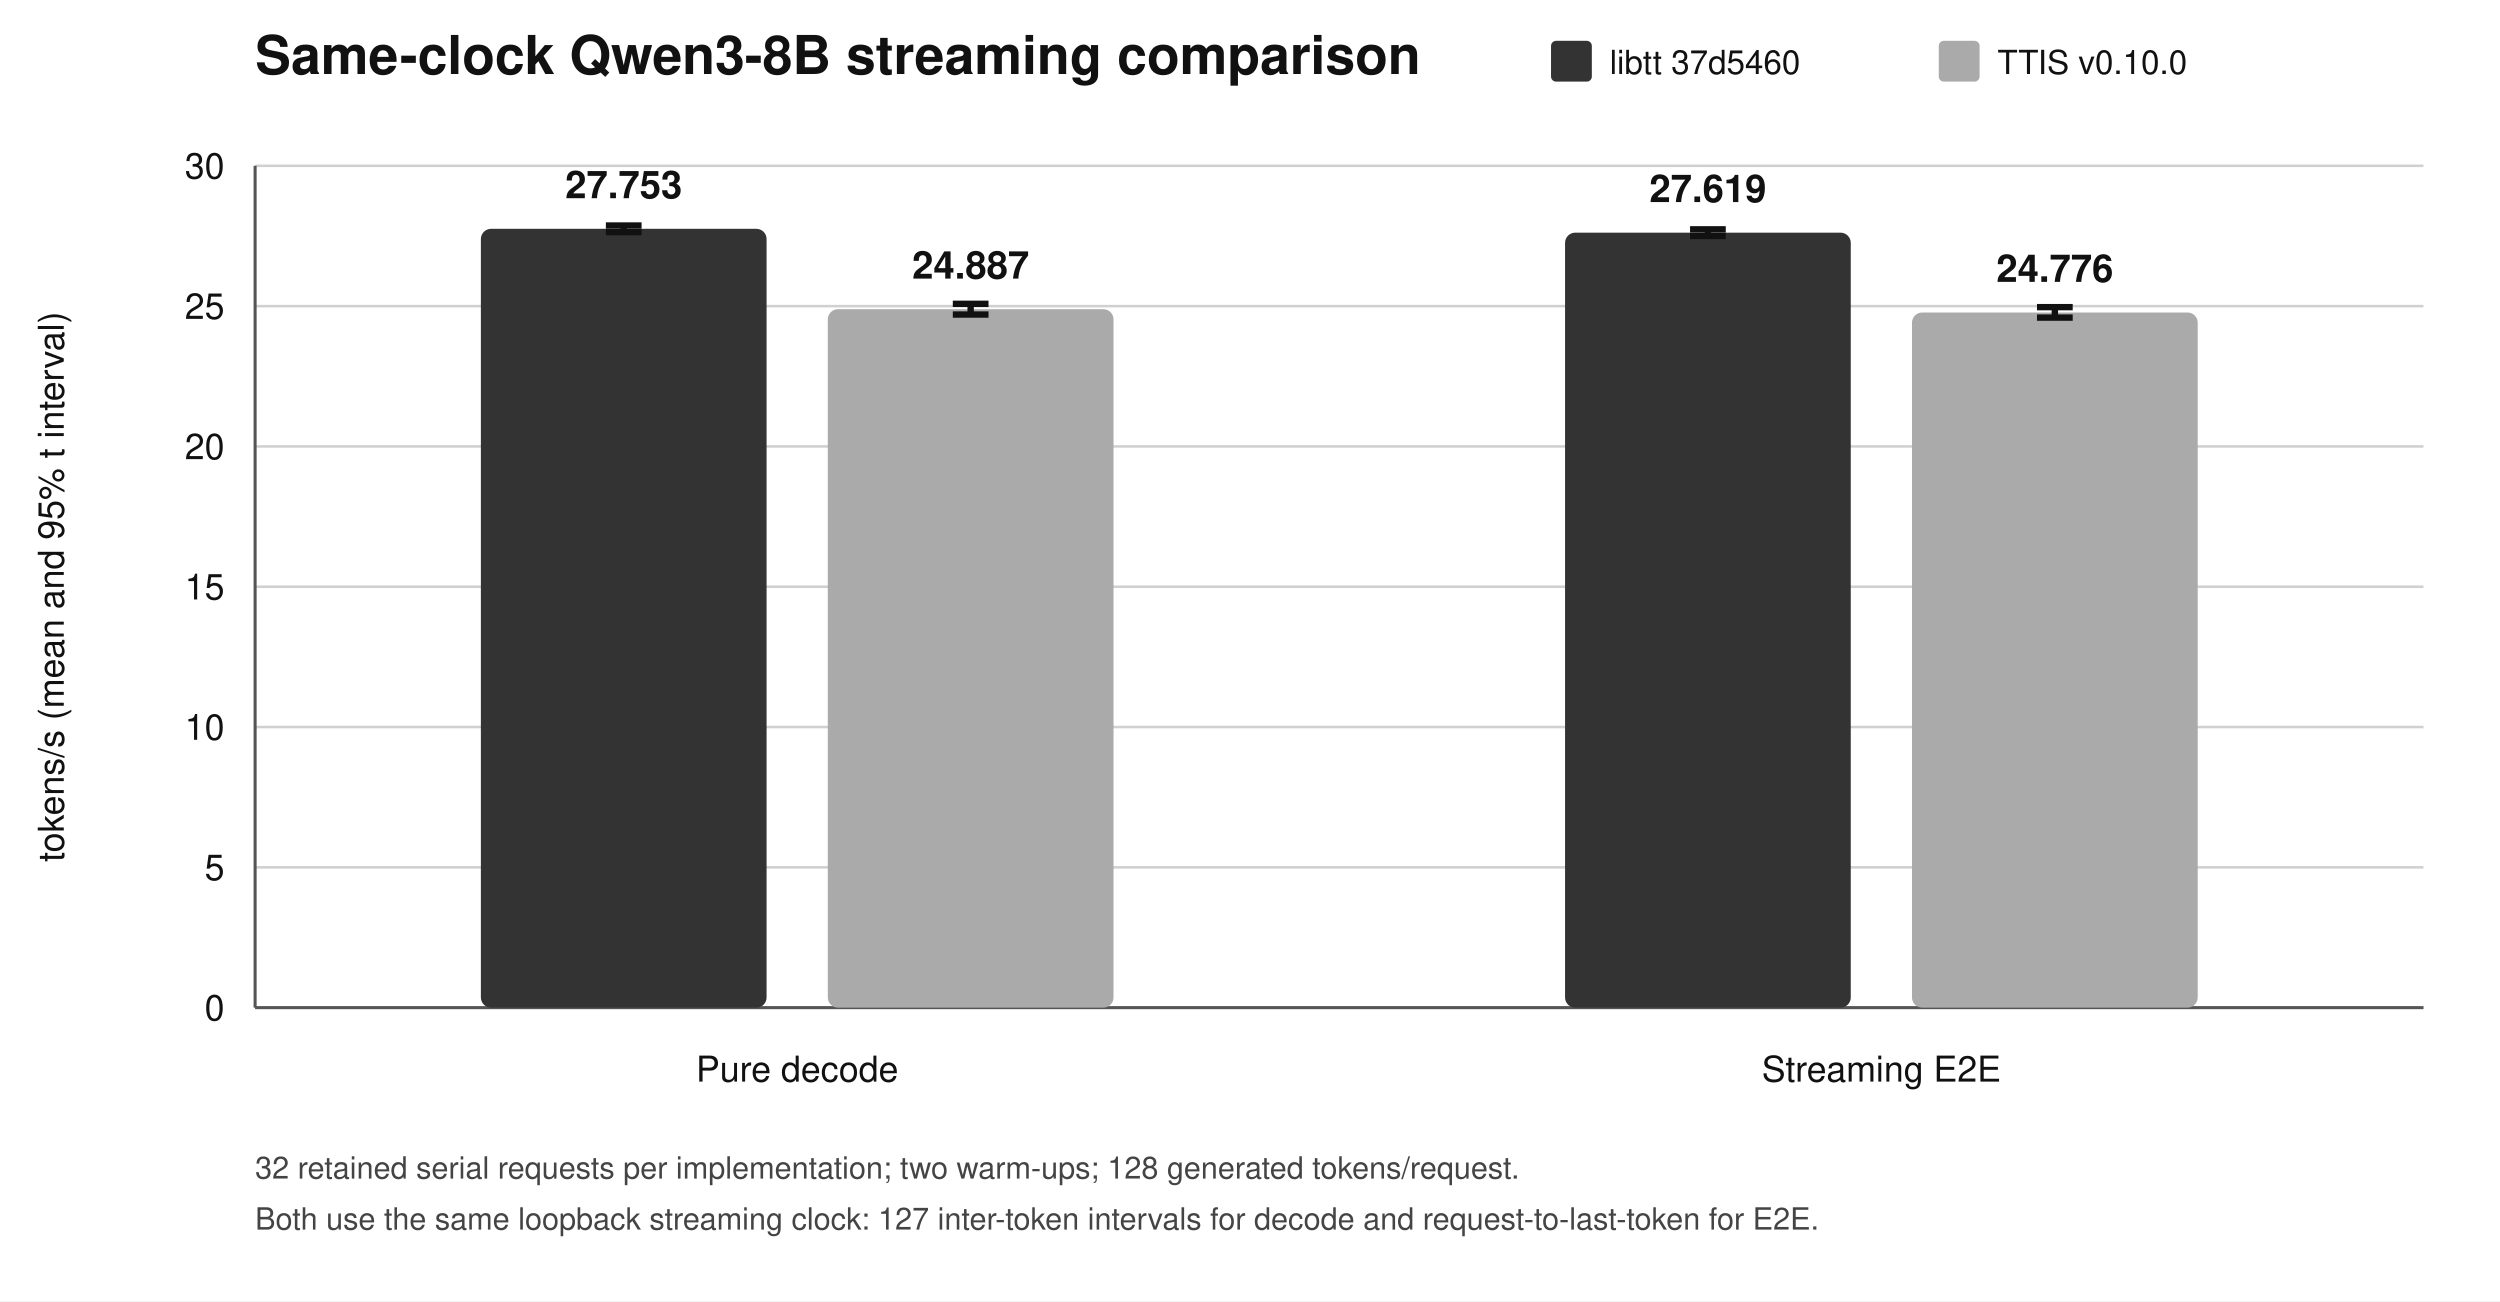
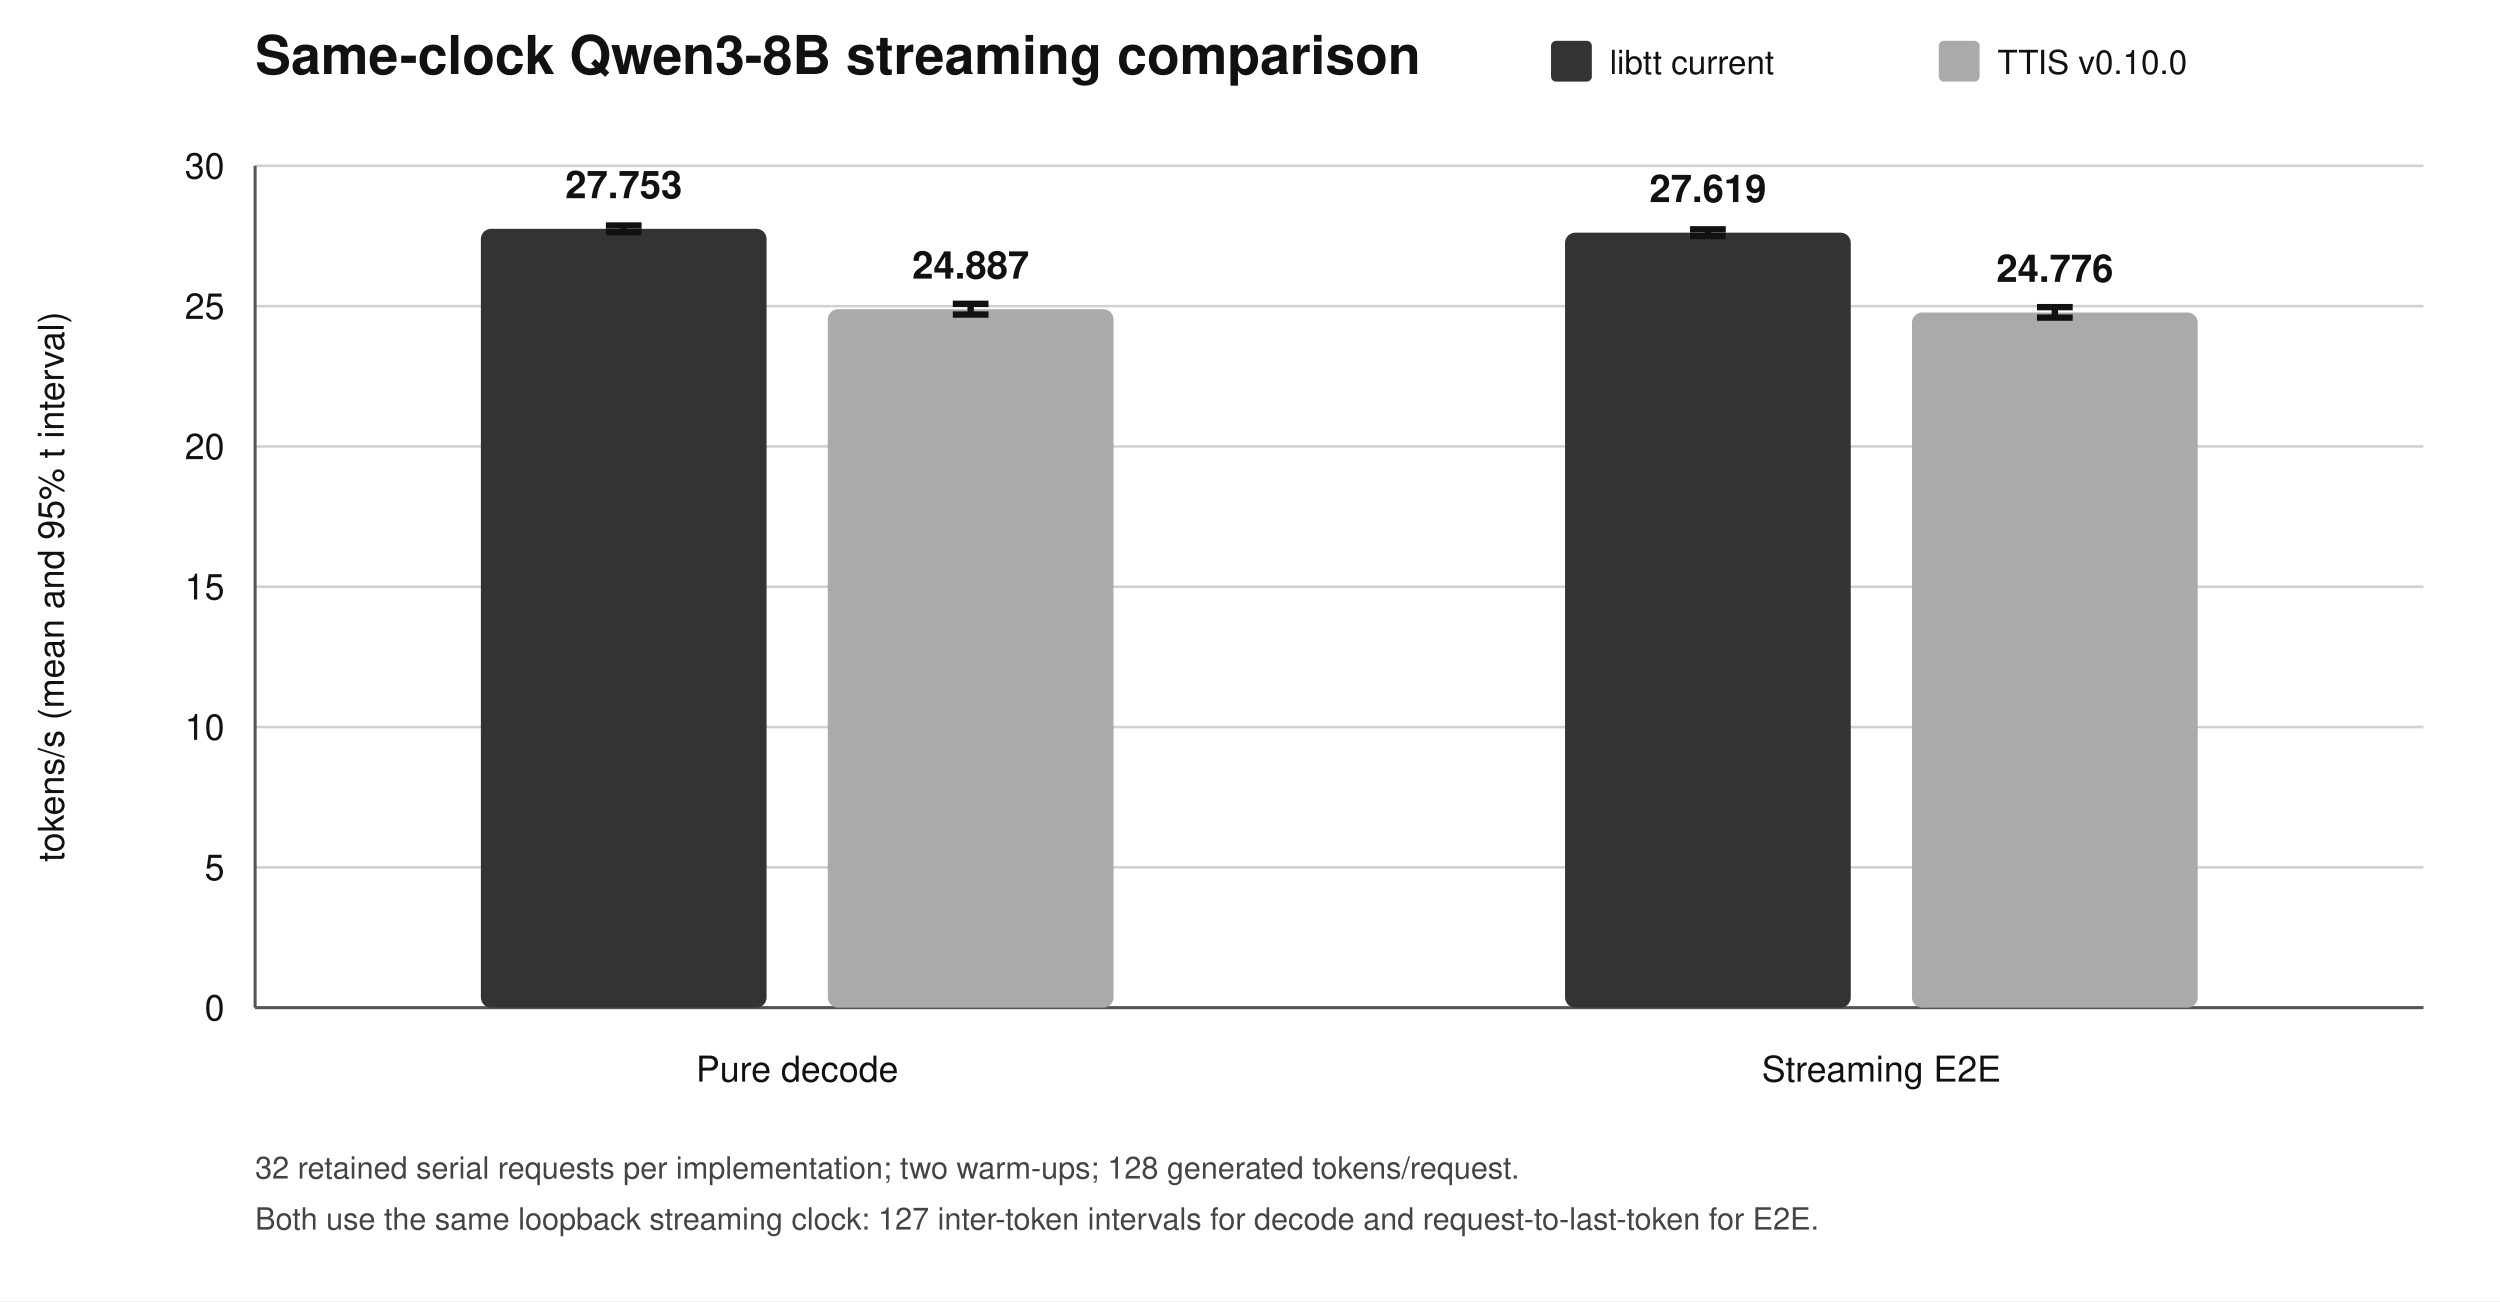
<svg xmlns="http://www.w3.org/2000/svg" width="980" height="510" viewBox="0 0 980 510">
  <rect width="100%" height="100%" fill="#ffffff" />
  <style>text{font-family:Helvetica,Arial,sans-serif;fill:#111}.axis{stroke:#555;stroke-width:1.2}.grid{stroke:#d0d0d0;stroke-width:1}.libtt{fill:#333}.upstream{fill:#aaa}.ci{stroke:#111;stroke-width:2.5}.label{font-size:14px}.small{font-size:12px;fill:#444}.value{font-size:15px;font-weight:700}.title{font-size:21px;font-weight:700}.legend{font-size:13px}</style>
  <text x="100" y="29" class="title">Same-clock Qwen3-8B streaming comparison</text>
  <rect x="608" y="16" width="16" height="16" rx="2" class="libtt" />
-   <text x="631" y="29" class="legend">libtt 37d5460</text>
+   <text x="631" y="29" class="legend">libtt current</text>
  <rect x="760" y="16" width="16" height="16" rx="2" class="upstream" />
  <text x="783" y="29" class="legend">TTIS v0.10.0</text>
  <line x1="100" y1="395.0" x2="950" y2="395.0" class="grid" />
  <text x="88" y="400.0" text-anchor="end" class="label">0</text>
  <line x1="100" y1="340.0" x2="950" y2="340.0" class="grid" />
  <text x="88" y="345.0" text-anchor="end" class="label">5</text>
  <line x1="100" y1="285.0" x2="950" y2="285.0" class="grid" />
  <text x="88" y="290.0" text-anchor="end" class="label">10</text>
  <line x1="100" y1="230.0" x2="950" y2="230.0" class="grid" />
  <text x="88" y="235.0" text-anchor="end" class="label">15</text>
  <line x1="100" y1="175.0" x2="950" y2="175.0" class="grid" />
  <text x="88" y="180.0" text-anchor="end" class="label">20</text>
  <line x1="100" y1="120.0" x2="950" y2="120.0" class="grid" />
  <text x="88" y="125.0" text-anchor="end" class="label">25</text>
  <line x1="100" y1="65.0" x2="950" y2="65.0" class="grid" />
  <text x="88" y="70.0" text-anchor="end" class="label">30</text>
  <line x1="100" y1="65" x2="100" y2="395" class="axis" />
  <line x1="100" y1="395" x2="950" y2="395" class="axis" />
  <rect x="188.5" y="89.7" width="112" height="305.3" rx="4" class="libtt" />
  <line x1="244.5" y1="88.4" x2="244.5" y2="91.0" class="ci" />
  <line x1="237.5" y1="88.4" x2="251.5" y2="88.4" class="ci" />
  <line x1="237.5" y1="91.0" x2="251.5" y2="91.0" class="ci" />
  <text x="244.5" y="77.7" text-anchor="middle" class="value">27.753</text>
  <rect x="324.5" y="121.2" width="112" height="273.8" rx="4" class="upstream" />
  <line x1="380.5" y1="119.1" x2="380.5" y2="123.3" class="ci" />
  <line x1="373.5" y1="119.1" x2="387.5" y2="119.1" class="ci" />
  <line x1="373.5" y1="123.3" x2="387.5" y2="123.3" class="ci" />
  <text x="380.5" y="109.2" text-anchor="middle" class="value">24.887</text>
  <text x="312.5" y="424" text-anchor="middle" class="label">Pure decode</text>
  <rect x="613.5" y="91.2" width="112" height="303.8" rx="4" class="libtt" />
  <line x1="669.5" y1="89.9" x2="669.5" y2="92.5" class="ci" />
  <line x1="662.5" y1="89.9" x2="676.5" y2="89.9" class="ci" />
  <line x1="662.5" y1="92.5" x2="676.5" y2="92.5" class="ci" />
  <text x="669.5" y="79.2" text-anchor="middle" class="value">27.619</text>
  <rect x="749.5" y="122.5" width="112" height="272.5" rx="4" class="upstream" />
  <line x1="805.5" y1="120.4" x2="805.5" y2="124.5" class="ci" />
  <line x1="798.5" y1="120.4" x2="812.5" y2="120.4" class="ci" />
  <line x1="798.5" y1="124.5" x2="812.5" y2="124.5" class="ci" />
  <text x="805.5" y="110.5" text-anchor="middle" class="value">24.776</text>
  <text x="737.5" y="424" text-anchor="middle" class="label">Streaming E2E</text>
  <text transform="translate(25 230.0) rotate(-90)" text-anchor="middle" class="label">tokens/s (mean and 95% t interval)</text>
  <text x="100" y="462" class="small">32 retained serial requests per implementation; two warm-ups; 128 generated tokens/request.</text>
  <text x="100" y="482" class="small">Both use the same loopback streaming clock: 127 inter-token intervals for decode and request-to-last-token for E2E.</text>
</svg>
